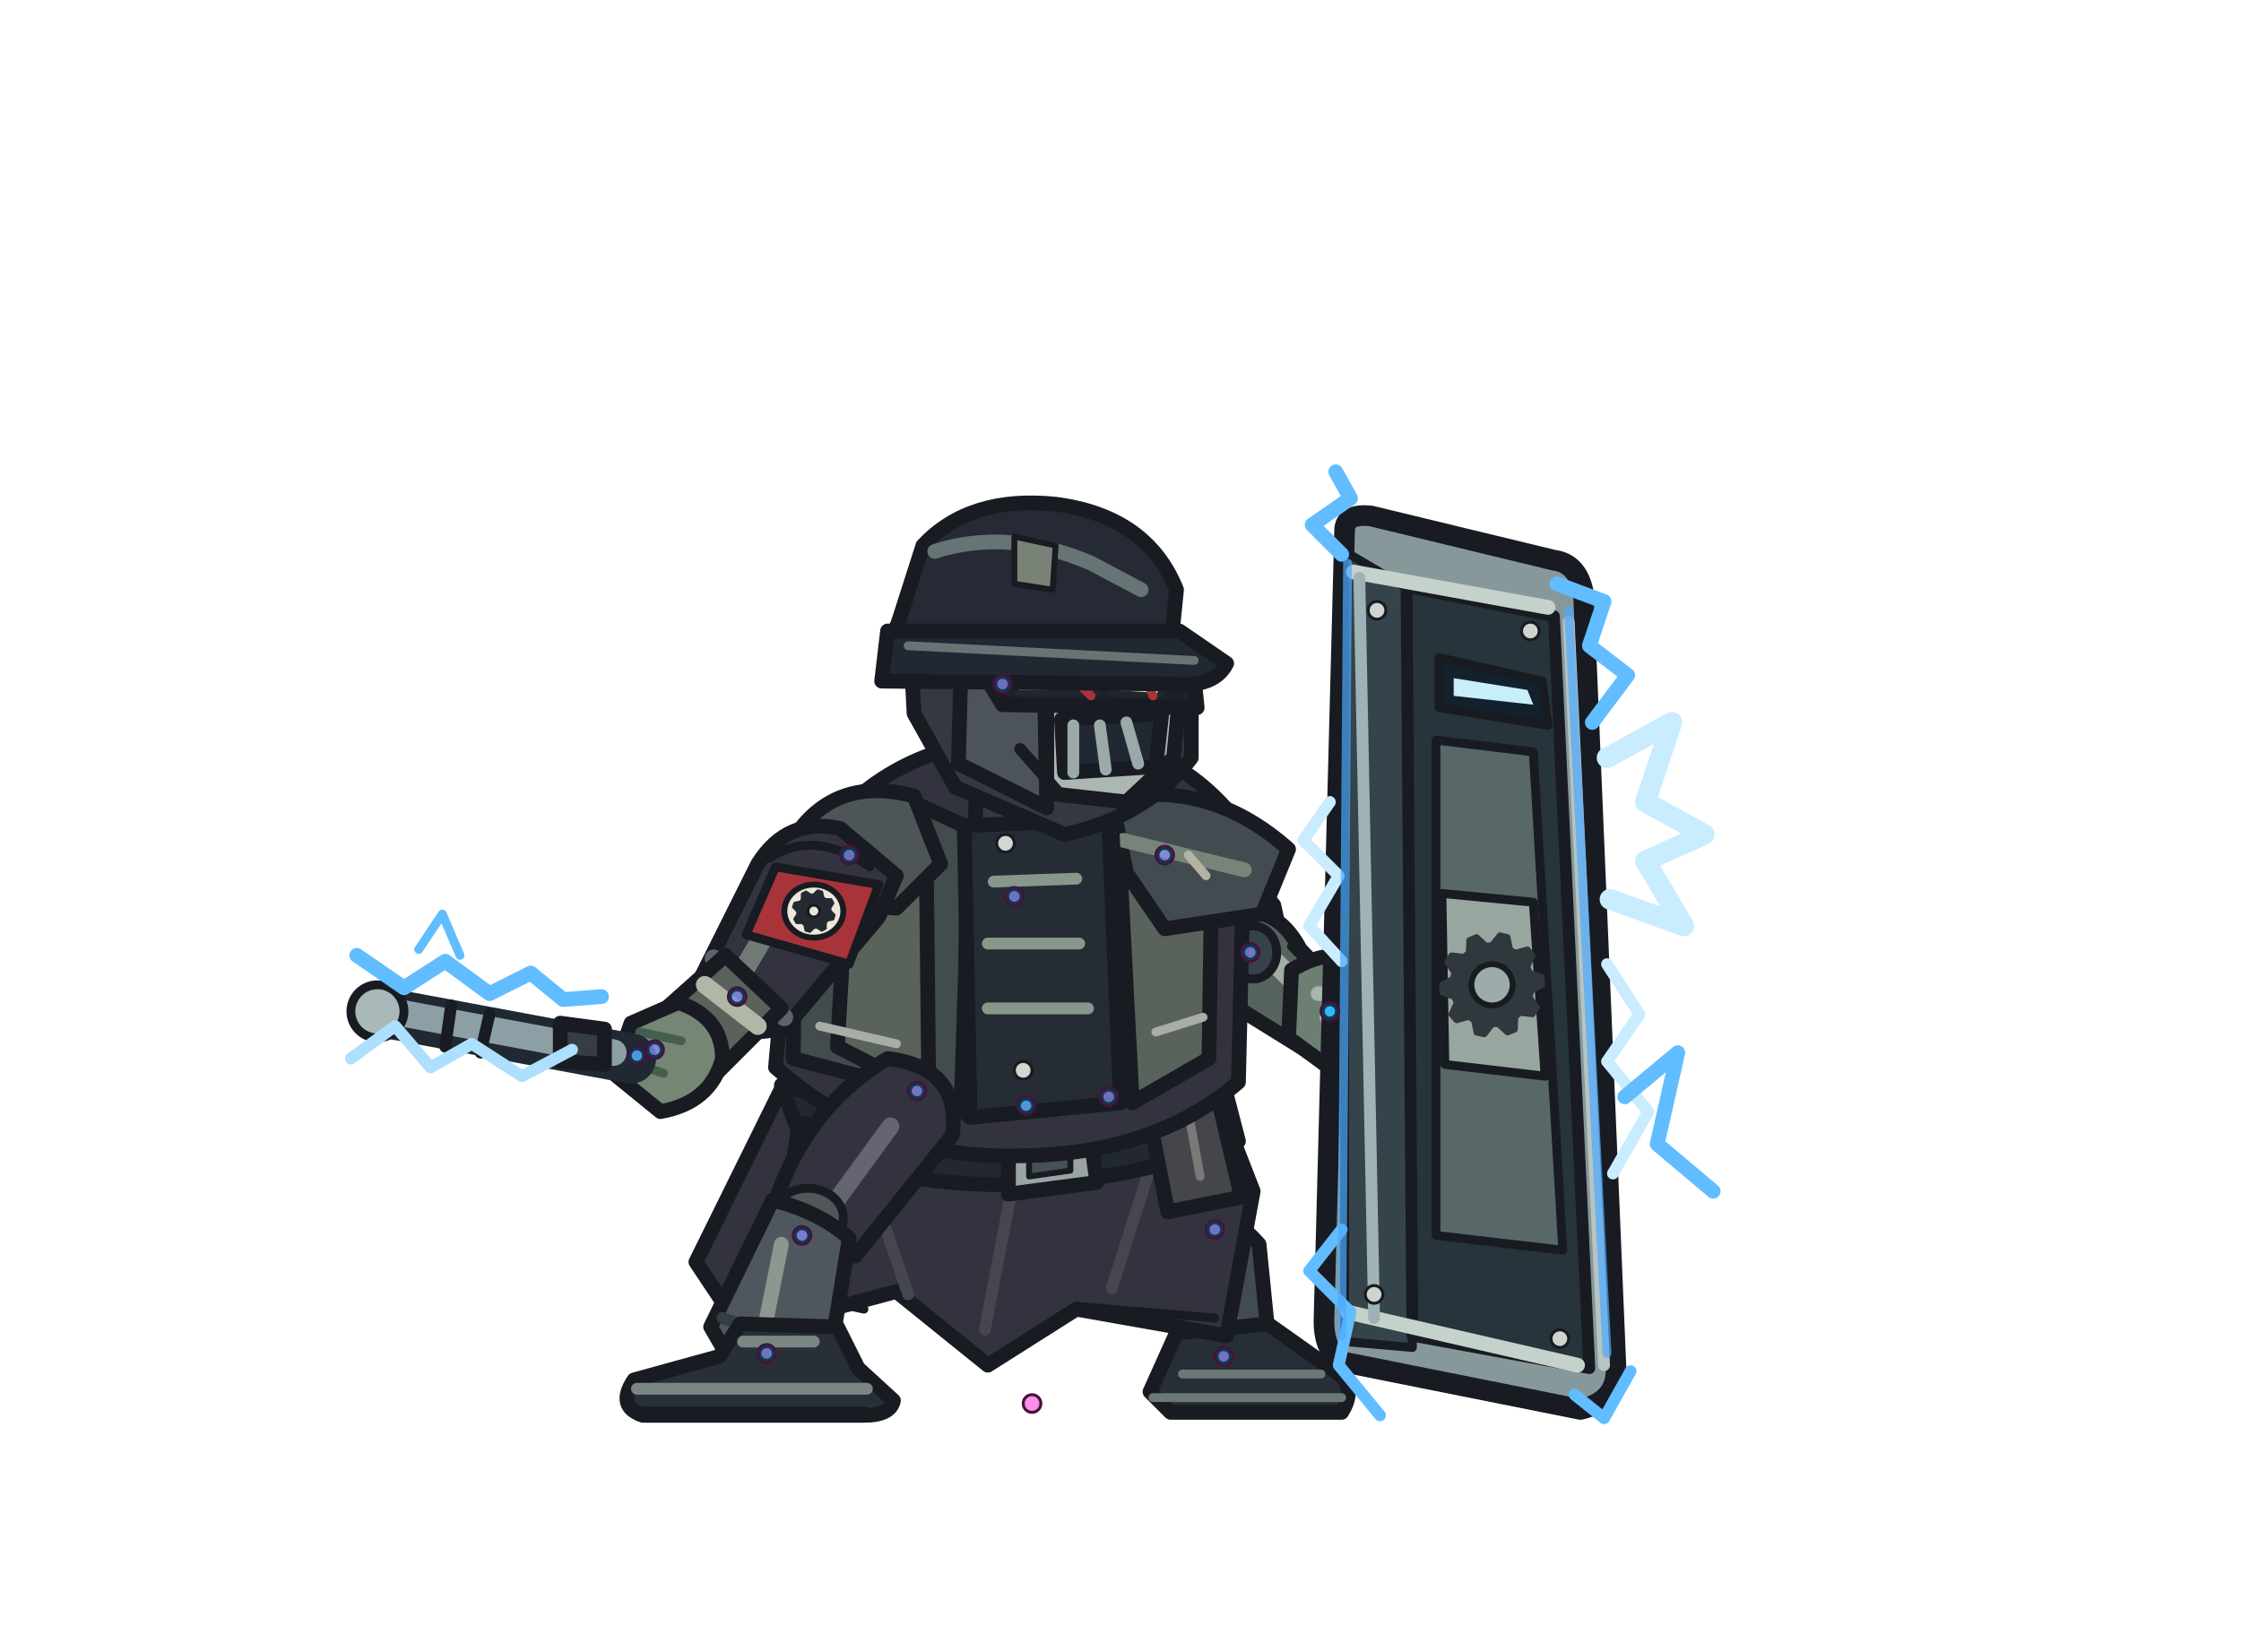
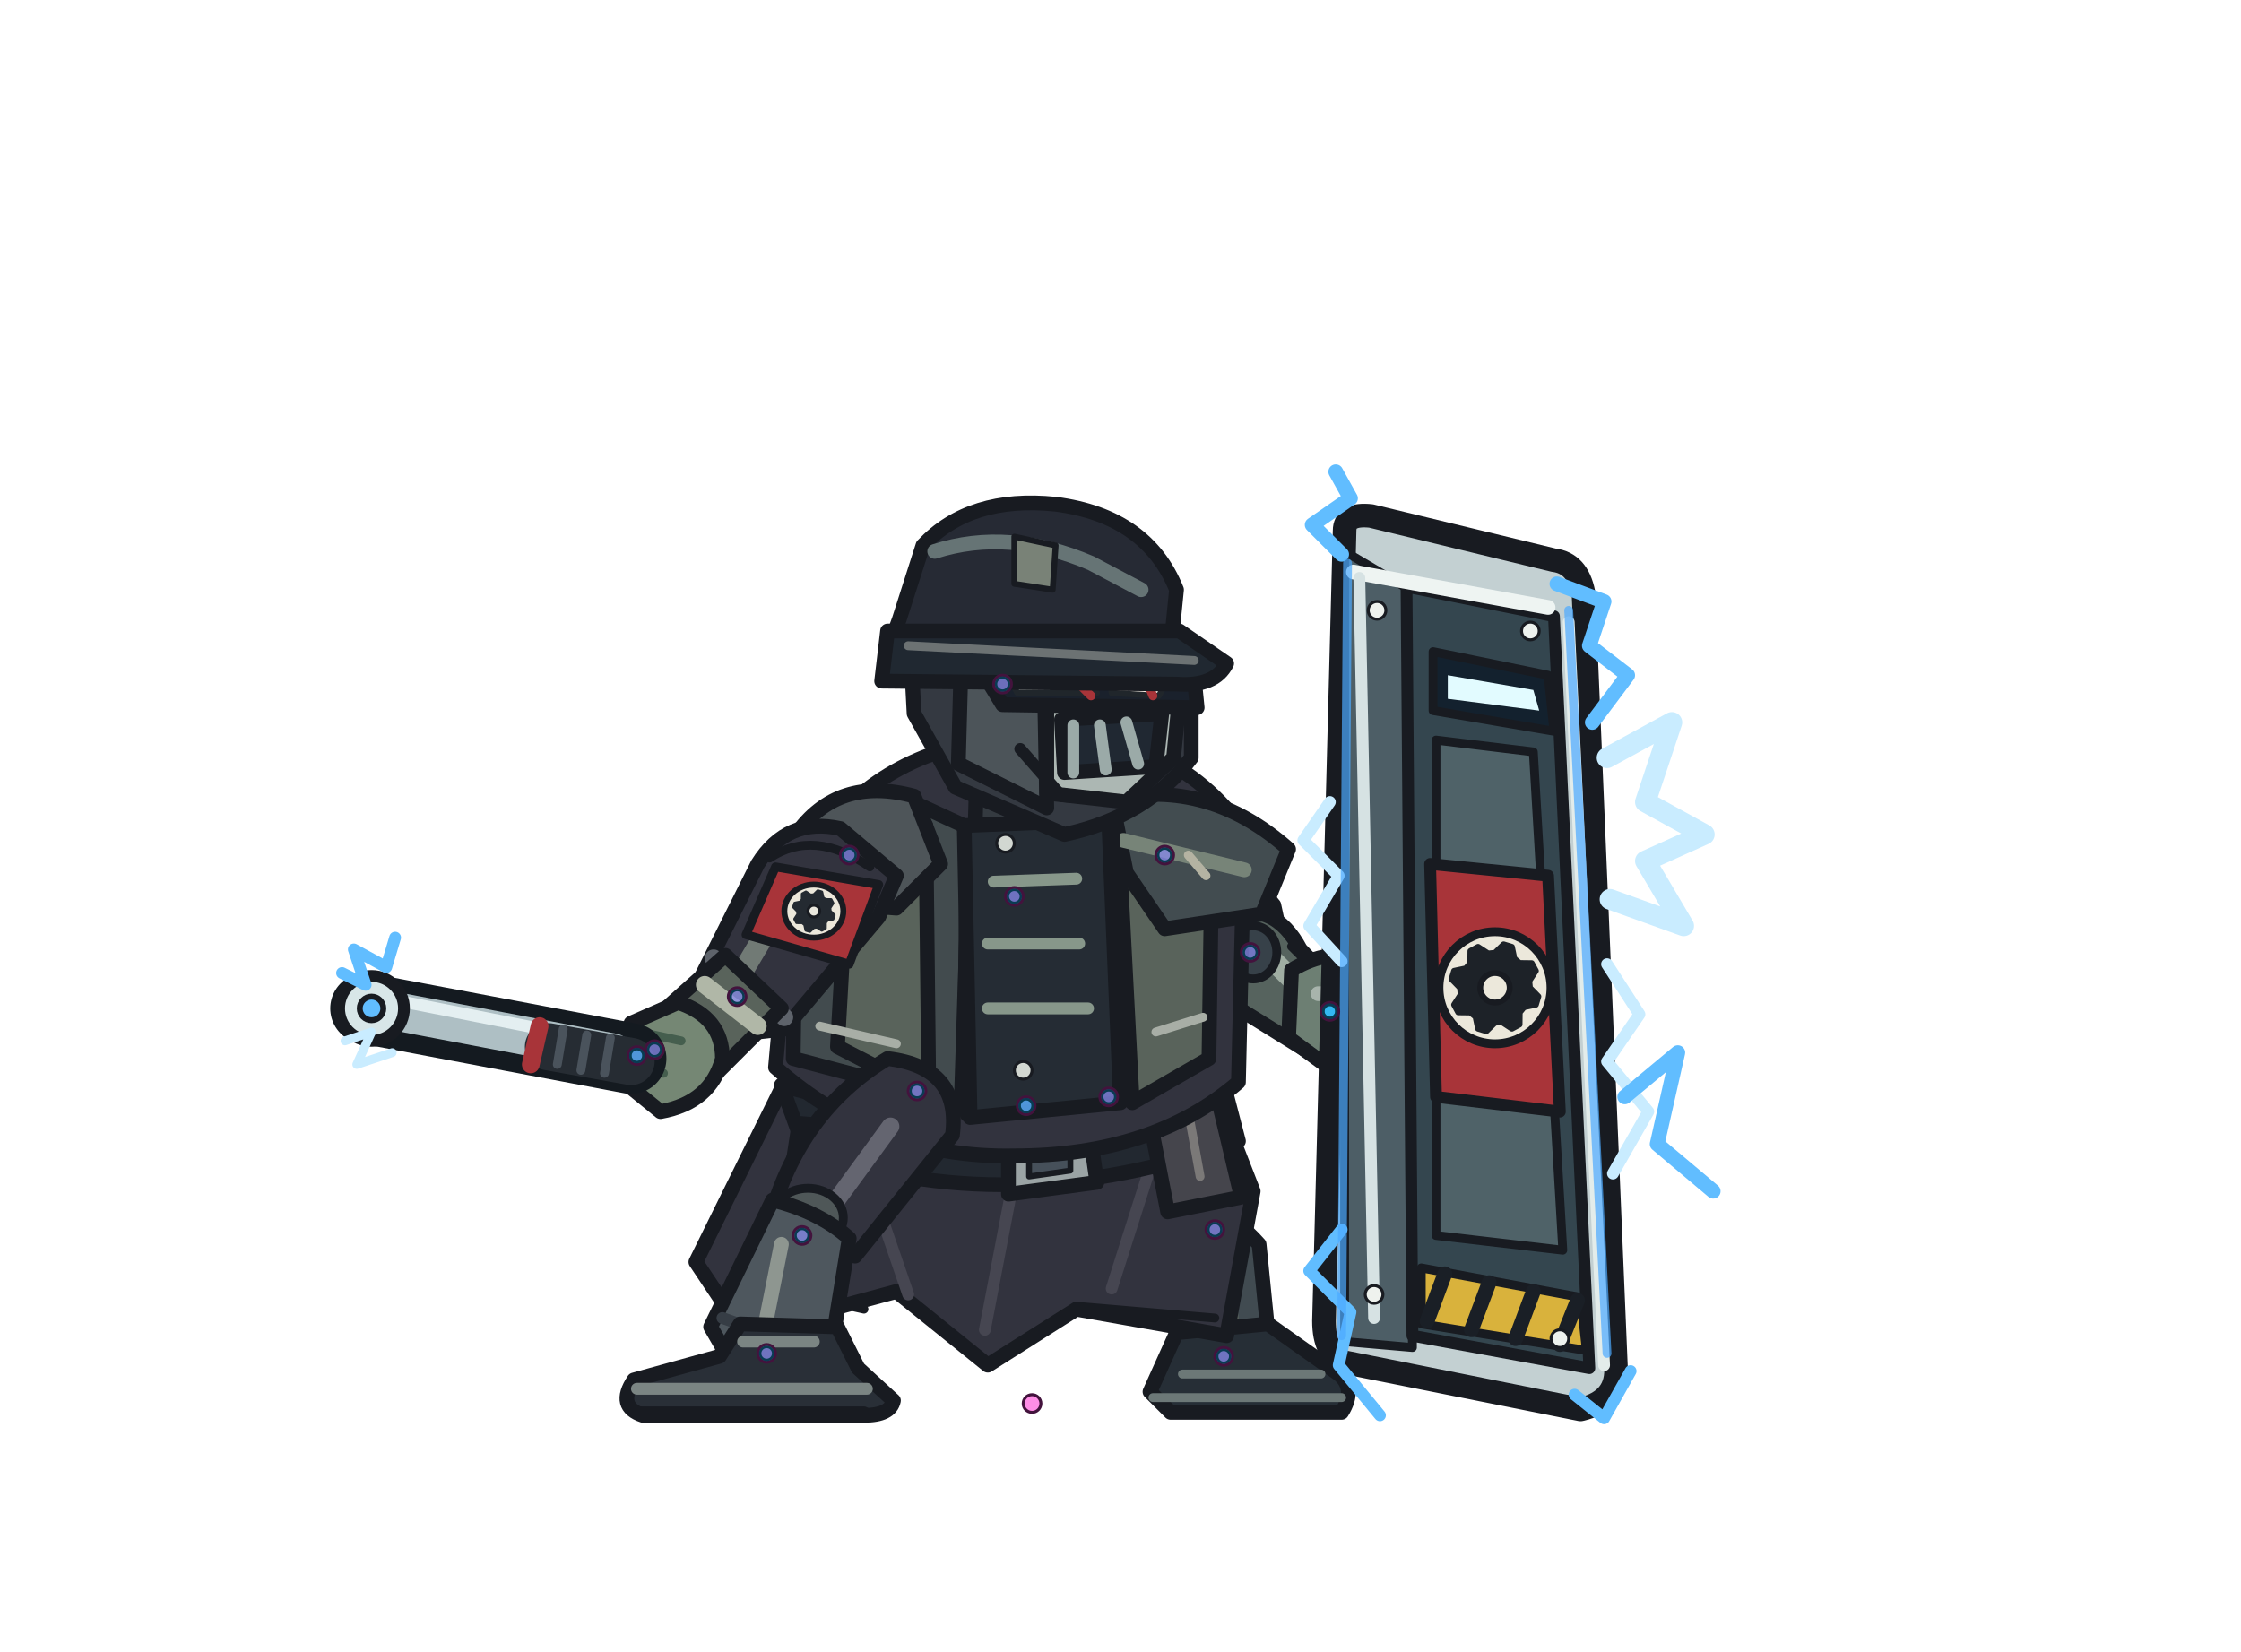
<svg xmlns="http://www.w3.org/2000/svg" width="760mm" height="560mm" viewBox="0 0 760 560" version="1.1">
  <g id="view-shock-warden-side">
    <g id="far-thigh">
      <path d="M 364,365 Q 391,362 407,388 Q 419,401 421,416 L 398,429 Q 382,413 371,400 Z" fill="#343b43" stroke="#181b21" stroke-width="5" stroke-linejoin="round" stroke-linecap="round" />
      <path d="M 381,377 Q 403,393 408,414" fill="none" stroke="#66716d" stroke-width="5" stroke-linejoin="round" stroke-linecap="round" />
    </g>
    <g id="far-shin">
      <path d="M 399,414 Q 412,405 427,422 L 430,452 L 419,465 L 401,455 L 397,430 Z" fill="#414b51" stroke="#181b21" stroke-width="5" stroke-linejoin="round" stroke-linecap="round" />
      <path d="M 415,425 L 418,451" fill="none" stroke="#59635b" stroke-width="5" stroke-linejoin="round" stroke-linecap="round" />
      <circle cx="412" cy="417" r="7" fill="#65706c" stroke="#181b21" stroke-width="2" />
    </g>
    <g id="far-boot">
      <path d="M 399,452 L 430,449 L 454,466 Q 460,471 455,479 L 397,479 L 390,472 Z" fill="#262e36" stroke="#181b21" stroke-width="5" stroke-linejoin="round" stroke-linecap="round" />
      <path d="M 401,466 L 448,466 M 391,474 L 455,474" fill="none" stroke="#6c7877" stroke-width="3" stroke-linejoin="round" stroke-linecap="round" />
    </g>
    <g id="coat-tails">
      <path d="M 275,349 Q 338,370 404,350 L 425,404 L 416,453 L 365,444 L 335,463 L 304,438 L 252,452 L 236,428 Z" fill="#32333e" stroke="#181b21" stroke-width="5" stroke-linejoin="round" stroke-linecap="round" />
      <path d="M 256,441 L 284,369 L 308,439 M 334,451 L 347,383 M 377,437 L 398,371" fill="none" stroke="#464651" stroke-width="4" stroke-linejoin="round" stroke-linecap="round" />
      <path d="M 257,436 L 293,444 M 365,443 L 412,447" fill="none" stroke="#181b21" stroke-width="3" stroke-linejoin="round" stroke-linecap="round" />
    </g>
    <g id="hip-belt">
      <path d="M 265,368 Q 333,389 413,360 L 420,387 Q 342,415 273,390 Z" fill="#222830" stroke="#181b21" stroke-width="5" stroke-linejoin="round" stroke-linecap="round" />
      <path d="M 342,384 L 369,380 L 372,401 L 342,405 Z" fill="#9ba4a5" stroke="#181b21" stroke-width="5" stroke-linejoin="round" stroke-linecap="round" />
      <path d="M 349,390 L 363,387 L 363,397 L 349,399 Z" fill="#46505a" stroke="#181b21" stroke-width="2" stroke-linejoin="round" stroke-linecap="round" />
      <path d="M 271,381 L 297,383 L 292,410 L 267,407 Z" fill="#4b4c50" stroke="#181b21" stroke-width="5" stroke-linejoin="round" stroke-linecap="round" />
      <path d="M 389,375 L 412,368 L 421,406 L 396,411 Z" fill="#45454c" stroke="#181b21" stroke-width="5" stroke-linejoin="round" stroke-linecap="round" />
      <path d="M 281,385 L 286,404 M 403,377 L 407,399" fill="none" stroke="#7b7978" stroke-width="3" stroke-linejoin="round" stroke-linecap="round" />
    </g>
    <g id="shield-upper">
      <path d="M 386,280 Q 400,271 414,285 L 432,307 L 435,321 L 416,335 L 397,314 L 385,298 Z" fill="#262a34" stroke="#181b21" stroke-width="5" stroke-linejoin="round" stroke-linecap="round" />
      <path d="M 399,290 L 418,315" fill="none" stroke="#798277" stroke-width="7" stroke-linejoin="round" stroke-linecap="round" />
      <path d="M 405,302 L 427,317" fill="none" stroke="#181b21" stroke-width="3" stroke-linejoin="round" stroke-linecap="round" />
    </g>
    <g id="shield-forearm">
      <path d="M 416,311 Q 432,305 441,322 L 462,344 L 449,360 L 420,342 Z" fill="#56635e" stroke="#181b21" stroke-width="5" stroke-linejoin="round" stroke-linecap="round" />
      <path d="M 426,320 L 449,343" fill="none" stroke="#a0aea3" stroke-width="7" stroke-linejoin="round" stroke-linecap="round" />
      <path d="M 438,321 L 454,337" fill="none" stroke="#181b21" stroke-width="3" stroke-linejoin="round" stroke-linecap="round" />
      <ellipse cx="425" cy="323" rx="8" ry="9" fill="#374149" stroke="#181b21" stroke-width="3" />
    </g>
    <g id="torso-armor">
      <path d="M 284,277 Q 309,250 352,250 Q 397,247 422,282 L 420,367 Q 391,392 344,392 Q 298,393 263,362 L 268,306 Q 271,286 284,277 Z" fill="#32333e" stroke="#181b21" stroke-width="5" stroke-linejoin="round" stroke-linecap="round" />
      <path d="M 270,290 L 303,269 L 329,281 L 326,374 L 269,359 Z" fill="#424b4e" stroke="#181b21" stroke-width="5" stroke-linejoin="round" stroke-linecap="round" />
      <path d="M 331,270 L 375,268 L 382,371 L 328,378 Z" fill="#343a40" stroke="#181b21" stroke-width="5" stroke-linejoin="round" stroke-linecap="round" />
      <path d="M 379,278 L 411,290 L 410,359 L 384,374 Z" fill="#59635b" stroke="#181b21" stroke-width="5" stroke-linejoin="round" stroke-linecap="round" />
      <path d="M 288,284 L 314,280 L 315,371 L 284,355 Z" fill="#59635b" stroke="#181b21" stroke-width="5" stroke-linejoin="round" stroke-linecap="round" />
      <path d="M 327,280 L 376,278 L 380,374 L 329,379 Z" fill="#252c34" stroke="#181b21" stroke-width="5" stroke-linejoin="round" stroke-linecap="round" />
      <path d="M 270,283 Q 284,263 310,270 L 319,293 L 304,308 L 266,305 Z" fill="#4e5559" stroke="#181b21" stroke-width="5" stroke-linejoin="round" stroke-linecap="round" />
      <path d="M 377,271 Q 410,264 437,288 L 428,310 L 395,315 L 382,296 Z" fill="#424c50" stroke="#181b21" stroke-width="5" stroke-linejoin="round" stroke-linecap="round" />
      <path d="M 381,285 L 422,295" fill="none" stroke="#778478" stroke-width="5" stroke-linejoin="round" stroke-linecap="round" />
    </g>
    <g id="torso-details">
      <path d="M 327,282 L 326,373 M 378,278 L 382,371" fill="none" stroke="#181b21" stroke-width="3" stroke-linejoin="round" stroke-linecap="round" />
      <path d="M 337,299 L 365,298 M 335,320 L 366,320 M 335,342 L 369,342" fill="none" stroke="#87978a" stroke-width="4" stroke-linejoin="round" stroke-linecap="round" />
      <path d="M 278,348 L 304,354 M 392,350 L 408,345" fill="none" stroke="#a8aea6" stroke-width="3" stroke-linejoin="round" stroke-linecap="round" />
      <circle cx="341" cy="286" r="3" fill="#d2d7d1" stroke="#181b21" stroke-width="1" />
      <circle cx="347" cy="363" r="3" fill="#d2d7d1" stroke="#181b21" stroke-width="1" />
      <path d="M 403,290 L 409,297" fill="none" stroke="#b4b3a2" stroke-width="3" stroke-linejoin="round" stroke-linecap="round" />
    </g>
    <g id="near-thigh">
      <path d="M 301,359 Q 326,362 323,385 L 290,426 L 261,414 Q 271,377 301,359 Z" fill="#32333e" stroke="#181b21" stroke-width="5" stroke-linejoin="round" stroke-linecap="round" />
      <path d="M 302,382 L 283,408" fill="none" stroke="#646570" stroke-width="6" stroke-linejoin="round" stroke-linecap="round" />
      <ellipse cx="274" cy="413" rx="12" ry="10" fill="#4f5758" stroke="#181b21" stroke-width="3" />
    </g>
    <g id="near-shin">
      <path d="M 262,407 Q 278,411 288,420 L 281,463 L 252,469 L 241,450 Z" fill="#4e575e" stroke="#181b21" stroke-width="5" stroke-linejoin="round" stroke-linecap="round" />
      <path d="M 265,422 L 258,457" fill="none" stroke="#8e9690" stroke-width="5" stroke-linejoin="round" stroke-linecap="round" />
      <path d="M 245,447 L 276,458" fill="none" stroke="#363d45" stroke-width="4" stroke-linejoin="round" stroke-linecap="round" />
    </g>
    <g id="near-boot">
      <path d="M 251,449 L 284,450 L 291,464 L 303,475 Q 302,480 293,480 L 218,480 Q 209,477 215,468 L 244,460 Z" fill="#292f37" stroke="#181b21" stroke-width="5" stroke-linejoin="round" stroke-linecap="round" />
      <path d="M 216,471 L 294,471 M 252,455 L 276,455" fill="none" stroke="#7b8583" stroke-width="4" stroke-linejoin="round" stroke-linecap="round" />
      <path d="M 216,479 L 293,479" fill="none" stroke="#181b21" stroke-width="4" stroke-linejoin="round" stroke-linecap="round" />
    </g>
    <g id="head">
      <path d="M 308,204 Q 311,182 334,183 L 379,193 L 404,219 L 404,257 Q 389,277 361,283 L 324,267 L 310,242 Z" fill="#343941" stroke="#181b21" stroke-width="5" stroke-linejoin="round" stroke-linecap="round" />
      <path d="M 326,223 L 354,221 L 355,274 L 325,259 Z" fill="#4c5459" stroke="#181b21" stroke-width="5" stroke-linejoin="round" stroke-linecap="round" />
      <path d="M 355,226 L 401,226 L 398,257 L 382,272 L 355,269 Z" fill="#acb7b3" stroke="#181b21" stroke-width="5" stroke-linejoin="round" stroke-linecap="round" />
      <path d="M 360,244 L 394,242 L 392,260 L 361,262 Z" fill="#202832" stroke="#181b21" stroke-width="5" stroke-linejoin="round" stroke-linecap="round" />
      <path d="M 364,246 L 364,262 M 373,246 L 375,261 M 382,245 L 386,259" fill="none" stroke="#9baaa8" stroke-width="4" stroke-linejoin="round" stroke-linecap="round" />
      <path d="M 346,254 L 360,270 L 383,272" fill="none" stroke="#181b21" stroke-width="4" stroke-linejoin="round" stroke-linecap="round" />
    </g>
    <g id="face">
      <path d="M 326,216 L 404,220 L 406,240 L 340,239 Z" fill="#1a212c" stroke="#181b21" stroke-width="5" stroke-linejoin="round" stroke-linecap="round" />
      <path d="M 342,229 L 369,229 L 372,235 L 345,235 Z" fill="#dce1dc" stroke="#20262b" stroke-width="2" stroke-linejoin="round" stroke-linecap="round" />
      <path d="M 376,228 L 397,229 L 393,236 L 377,235 Z" fill="#f0eae1" stroke="#20262b" stroke-width="2" stroke-linejoin="round" stroke-linecap="round" />
      <path d="M 366,232 L 370,236 M 389,231 L 391,236" fill="none" stroke="#a83439" stroke-width="3" stroke-linejoin="round" stroke-linecap="round" />
      <path d="M 330,218 L 402,224" fill="none" stroke="#667275" stroke-width="3" stroke-linejoin="round" stroke-linecap="round" />
    </g>
    <g id="helmet">
      <path d="M 305,210 L 313,185 Q 329,168 358,171 Q 389,175 399,200 L 397,220 L 301,221 Z" fill="#262a34" stroke="#181b21" stroke-width="5" stroke-linejoin="round" stroke-linecap="round" />
      <path d="M 301,214 L 400,214 L 416,225 Q 412,233 399,232 L 299,231 Z" fill="#202831" stroke="#181b21" stroke-width="5" stroke-linejoin="round" stroke-linecap="round" />
      <path d="M 317,187 Q 342,179 370,191 L 387,200" fill="none" stroke="#667475" stroke-width="5" stroke-linejoin="round" stroke-linecap="round" />
      <path d="M 344,182 L 358,185 L 357,200 L 344,198 Z" fill="#798277" stroke="#181b21" stroke-width="2" stroke-linejoin="round" stroke-linecap="round" />
      <path d="M 308,219 L 405,224" fill="none" stroke="#6c7273" stroke-width="3" stroke-linejoin="round" stroke-linecap="round" />
    </g>
    <g id="baton-upper">
      <path d="M 285,281 Q 267,277 257,293 L 237,333 Q 235,341 248,351 L 266,349 L 298,311 L 304,297 Z" fill="#32333e" stroke="#181b21" stroke-width="5" stroke-linejoin="round" stroke-linecap="round" />
      <path d="M 270,299 L 251,331" fill="none" stroke="#717a75" stroke-width="7" stroke-linejoin="round" stroke-linecap="round" />
      <path d="M 242,325 L 266,345" fill="none" stroke="#5e636b" stroke-width="6" stroke-linejoin="round" stroke-linecap="round" />
      <path d="M 261,291 Q 276,281 295,294" fill="none" stroke="#181b21" stroke-width="3" stroke-linejoin="round" stroke-linecap="round" />
    </g>
    <g id="insignia">
      <path d="M 263,294 L 298,300 L 288,327 L 253,317 Z" fill="#a83439" stroke="#181b21" stroke-width="3" stroke-linejoin="round" stroke-linecap="round" />
      <ellipse cx="276" cy="309" rx="10" ry="9" fill="#ece8db" stroke="#181b21" stroke-width="2" />
      <path d="M 276.00,303.47 L 277.37,302.13 L 278.68,302.53 L 279.07,304.40 L 279.91,305.09 L 281.82,305.11 L 282.47,306.32 L 281.42,307.92 L 281.53,309.00 L 282.87,310.37 L 282.47,311.68 L 280.60,312.07 L 279.91,312.91 L 279.89,314.82 L 278.68,315.47 L 277.08,314.42 L 276.00,314.53 L 274.63,315.87 L 273.32,315.47 L 272.93,313.60 L 272.09,312.91 L 270.18,312.89 L 269.53,311.68 L 270.58,310.08 L 270.47,309.00 L 269.13,307.63 L 269.53,306.32 L 271.40,305.93 L 272.09,305.09 L 272.11,303.18 L 273.32,302.53 L 274.92,303.58 Z" fill="#242a31" stroke="#242a31" stroke-width="1" stroke-linejoin="round" stroke-linecap="round" />
      <circle cx="276" cy="309" r="2" fill="#e9e7dd" stroke="#181b21" stroke-width="1" />
    </g>
    <g id="baton-forearm">
      <path d="M 246,324 L 265,342 L 241,366 L 218,349 Z" fill="#59635b" stroke="#181b21" stroke-width="5" stroke-linejoin="round" stroke-linecap="round" />
      <path d="M 239,334 L 257,348" fill="none" stroke="#b0b7a7" stroke-width="6" stroke-linejoin="round" stroke-linecap="round" />
      <path d="M 224,349 L 236,360" fill="none" stroke="#181b21" stroke-width="3" stroke-linejoin="round" stroke-linecap="round" />
    </g>
    <g id="baton-hand">
      <path d="M 230,340 Q 245,345 245,359 Q 241,374 224,377 L 208,364 L 214,347 Z" fill="#758774" stroke="#181b21" stroke-width="5" stroke-linejoin="round" stroke-linecap="round" />
      <path d="M 217,350 L 231,353 M 213,360 L 225,364" fill="none" stroke="#455e4e" stroke-width="3" stroke-linejoin="round" stroke-linecap="round" />
    </g>
    <g id="baton-weapon">
-       <path d="M 214,359 L 128,343" fill="none" stroke="#202931" stroke-width="17" stroke-linejoin="round" stroke-linecap="round" />
-       <path d="M 208,357 L 133,343" fill="none" stroke="#8c9fa5" stroke-width="9" stroke-linejoin="round" stroke-linecap="round" />
-       <path d="M 153,341 L 151,355 M 166,344 L 163,357" fill="none" stroke="#181b21" stroke-width="4" stroke-linejoin="round" stroke-linecap="round" />
-       <circle cx="128" cy="343" r="9" fill="#a9b9ba" stroke="#181b21" stroke-width="3" />
-       <path d="M 190,347 L 205,349 L 205,361 L 190,360 Z" fill="#353d45" stroke="#181b21" stroke-width="5" stroke-linejoin="round" stroke-linecap="round" />
+       <path d="M 214,359 L 124,342" fill="none" stroke="#141a20" stroke-width="24" stroke-linejoin="round" stroke-linecap="round" />
+       <path d="M 208,357 L 129,342" fill="none" stroke="#aebfc4" stroke-width="13" stroke-linejoin="round" stroke-linecap="round" />
+       <path d="M 204,353 L 133,339" fill="none" stroke="#e4eff1" stroke-width="4" stroke-linejoin="round" stroke-linecap="round" />
+       <path d="M 214,360 L 186,355" fill="none" stroke="#262c33" stroke-width="16" stroke-linejoin="round" stroke-linecap="round" />
+       <path d="M 207,352 L 205,364 M 199,351 L 197,363 M 191,349 L 189,361" fill="none" stroke="#4a535c" stroke-width="3" stroke-linejoin="round" stroke-linecap="round" />
+       <path d="M 183,348 L 180,361" fill="none" stroke="#a83439" stroke-width="6" stroke-linejoin="round" stroke-linecap="round" />
+       <circle cx="126" cy="342" r="11" fill="#d8e6e8" stroke="#181b21" stroke-width="4" />
+       <circle cx="126" cy="342" r="4" fill="#61bdff" stroke="#181b21" stroke-width="2" />
    </g>
    <g id="baton-electric">
-       <path d="M 121,324 L 137,335 L 151,326 L 166,337 L 180,330 L 191,339 L 204,338" fill="none" stroke="#61bdff" stroke-width="5" stroke-linejoin="round" stroke-linecap="round" />
-       <path d="M 119,359 L 134,348 L 146,362 L 160,354 L 177,365 L 194,356" fill="none" stroke="#addfff" stroke-width="4" stroke-linejoin="round" stroke-linecap="round" />
-       <path d="M 142,322 L 150,310 L 156,324" fill="none" stroke="#61bdff" stroke-width="3" stroke-linejoin="round" stroke-linecap="round" />
+       <path d="M 116,330 L 124,334 L 120,322 L 131,328 L 134,318" fill="none" stroke="#61bdff" stroke-width="4" stroke-linejoin="round" stroke-linecap="round" />
+       <path d="M 117,353 L 126,350 L 121,361 L 133,357" fill="none" stroke="#c9ecff" stroke-width="3" stroke-linejoin="round" stroke-linecap="round" />
    </g>
    <g id="shield-grip">
      <path d="M 438,329 Q 451,321 463,326 L 473,340 L 467,357 L 452,363 L 437,352 Z" fill="#6d7f73" stroke="#181b21" stroke-width="5" stroke-linejoin="round" stroke-linecap="round" />
      <path d="M 447,337 L 469,337 M 450,345 L 470,345" fill="none" stroke="#a8b4ac" stroke-width="5" stroke-linejoin="round" stroke-linecap="round" />
      <path d="M 456,328 L 461,350" fill="none" stroke="#181b21" stroke-width="3" stroke-linejoin="round" stroke-linecap="round" />
    </g>
    <g id="shield-main">
-       <path d="M 456,180 Q 456,174 465,175 L 527,190 Q 535,191 537,201 L 548,463 Q 549,475 536,478 L 456,462 Q 449,459 449,448 Z" fill="#87989b" stroke="#181b21" stroke-width="7" stroke-linejoin="round" stroke-linecap="round" />
-       <path d="M 456,187 L 478,200 L 479,457 L 456,455 Z" fill="#35434a" stroke="#181b21" stroke-width="3" stroke-linejoin="round" stroke-linecap="round" />
-       <path d="M 477,199 L 527,209 L 539,464 L 479,453 Z" fill="#27343b" stroke="#181b21" stroke-width="4" stroke-linejoin="round" stroke-linecap="round" />
-       <path d="M 487,251 L 520,255 L 530,424 L 487,419 Z" fill="#586767" stroke="#181b21" stroke-width="3" stroke-linejoin="round" stroke-linecap="round" />
-       <path d="M 459,194 L 525,206 M 457,445 L 535,463" fill="none" stroke="#c5d1cb" stroke-width="5" stroke-linejoin="round" stroke-linecap="round" />
-       <path d="M 461,196 L 466,447" fill="none" stroke="#9fb2b5" stroke-width="4" stroke-linejoin="round" stroke-linecap="round" />
-       <path d="M 532,211 L 544,463" fill="none" stroke="#b7c4c0" stroke-width="4" stroke-linejoin="round" stroke-linecap="round" />
-       <circle cx="467" cy="207" r="3" fill="#ced4d0" stroke="#181b21" stroke-width="1" />
-       <circle cx="519" cy="214" r="3" fill="#ced4d0" stroke="#181b21" stroke-width="1" />
-       <circle cx="466" cy="439" r="3" fill="#ced4d0" stroke="#181b21" stroke-width="1" />
-       <circle cx="529" cy="454" r="3" fill="#ced4d0" stroke="#181b21" stroke-width="1" />
+       <path d="M 456,180 Q 456,174 465,175 L 527,190 Q 535,191 537,201 L 548,463 Q 549,475 536,478 L 456,462 Q 449,459 449,448 Z" fill="#c3d0d2" stroke="#181b21" stroke-width="8" stroke-linejoin="round" stroke-linecap="round" />
+       <path d="M 456,187 L 478,200 L 479,457 L 456,455 Z" fill="#4d5e66" stroke="#181b21" stroke-width="3" stroke-linejoin="round" stroke-linecap="round" />
+       <path d="M 477,199 L 527,209 L 539,464 L 479,453 Z" fill="#34464f" stroke="#181b21" stroke-width="4" stroke-linejoin="round" stroke-linecap="round" />
+       <path d="M 487,251 L 520,255 L 530,424 L 487,419 Z" fill="#4f6268" stroke="#181b21" stroke-width="3" stroke-linejoin="round" stroke-linecap="round" />
+       <path d="M 482,430 L 536,440 L 538,458 L 482,449 Z" fill="#d9b23c" stroke="#181b21" stroke-width="3" stroke-linejoin="round" stroke-linecap="round" />
+       <path d="M 490,432 L 484,448 M 505,435 L 499,451 M 520,438 L 514,454 M 535,441 L 529,456" fill="none" stroke="#1a1f26" stroke-width="5" stroke-linejoin="round" stroke-linecap="round" />
+       <path d="M 459,194 L 525,206" fill="none" stroke="#eef4f2" stroke-width="5" stroke-linejoin="round" stroke-linecap="round" />
+       <path d="M 461,196 L 466,447" fill="none" stroke="#d6e2e3" stroke-width="4" stroke-linejoin="round" stroke-linecap="round" />
+       <path d="M 532,211 L 544,463" fill="none" stroke="#e3ecea" stroke-width="4" stroke-linejoin="round" stroke-linecap="round" />
+       <circle cx="467" cy="207" r="3" fill="#eef2ee" stroke="#181b21" stroke-width="1" />
+       <circle cx="519" cy="214" r="3" fill="#eef2ee" stroke="#181b21" stroke-width="1" />
+       <circle cx="466" cy="439" r="3" fill="#eef2ee" stroke="#181b21" stroke-width="1" />
+       <circle cx="529" cy="454" r="3" fill="#eef2ee" stroke="#181b21" stroke-width="1" />
    </g>
    <g id="shield-viewport">
-       <path d="M 488,223 L 523,231 L 525,246 L 488,240 Z" fill="#13212e" stroke="#181b21" stroke-width="3" stroke-linejoin="round" stroke-linecap="round" />
-       <path d="M 493,230 L 518,234 L 520,239 L 493,236 Z" fill="#c7eff9" stroke="none" stroke-width="0" stroke-linejoin="round" stroke-linecap="round" />
+       <path d="M 486,221 L 525,229 L 527,248 L 486,241 Z" fill="#13212e" stroke="#181b21" stroke-width="3" stroke-linejoin="round" stroke-linecap="round" />
+       <path d="M 491,229 L 520,234 L 522,241 L 491,237 Z" fill="#e2fbff" stroke="none" stroke-width="0" stroke-linejoin="round" stroke-linecap="round" />
    </g>
    <g id="shield-emblem">
-       <path d="M 489,303 L 520,306 L 524,365 L 490,361 Z" fill="#98a6a0" stroke="#181b21" stroke-width="3" stroke-linejoin="round" stroke-linecap="round" />
-       <path d="M 506.00,320.57 L 508.66,317.21 L 511.25,317.83 L 512.10,322.03 L 513.89,323.13 L 518.02,321.98 L 519.75,324.01 L 517.97,327.90 L 518.77,329.85 L 522.79,331.34 L 523.00,334.00 L 519.26,336.10 L 518.77,338.15 L 521.15,341.72 L 519.75,343.99 L 515.50,343.50 L 513.89,344.87 L 513.72,349.15 L 511.25,350.17 L 508.10,347.26 L 506.00,347.43 L 503.34,350.79 L 500.75,350.17 L 499.90,345.97 L 498.11,344.87 L 493.98,346.02 L 492.25,343.99 L 494.03,340.10 L 493.23,338.15 L 489.21,336.66 L 489.00,334.00 L 492.74,331.90 L 493.23,329.85 L 490.85,326.28 L 492.25,324.01 L 496.50,324.50 L 498.11,323.13 L 498.28,318.85 L 500.75,317.83 L 503.90,320.74 Z" fill="#30383e" stroke="#30383e" stroke-width="2" stroke-linejoin="round" stroke-linecap="round" />
-       <circle cx="506" cy="334" r="7" fill="#9dacaa" stroke="#181b21" stroke-width="2" />
+       <path d="M 485,293 L 525,297 L 529,377 L 487,372 Z" fill="#a83439" stroke="#181b21" stroke-width="4" stroke-linejoin="round" stroke-linecap="round" />
+       <circle cx="507" cy="335" r="19" fill="#ece8db" stroke="#181b21" stroke-width="3" />
+       <path d="M 507.00,323.15 L 509.93,320.29 L 512.74,321.14 L 513.58,325.15 L 515.38,326.62 L 519.47,326.67 L 520.86,329.26 L 518.62,332.69 L 518.85,335.00 L 521.71,337.93 L 520.86,340.74 L 516.85,341.58 L 515.38,343.38 L 515.33,347.47 L 512.74,348.86 L 509.31,346.62 L 507.00,346.85 L 504.07,349.71 L 501.26,348.86 L 500.42,344.85 L 498.62,343.38 L 494.53,343.33 L 493.14,340.74 L 495.38,337.31 L 495.15,335.00 L 492.29,332.07 L 493.14,329.26 L 497.15,328.42 L 498.62,326.62 L 498.67,322.53 L 501.26,321.14 L 504.69,323.38 Z" fill="#1d2228" stroke="#1d2228" stroke-width="2" stroke-linejoin="round" stroke-linecap="round" />
+       <circle cx="507" cy="335" r="5" fill="#ece8db" stroke="#181b21" stroke-width="2" />
    </g>
    <g id="shield-electric">
      <path d="M 455,188 L 445,178 L 458,169 L 453,160 M 528,198 L 544,204 L 539,219 L 552,229 L 540,245" fill="none" stroke="#61bdff" stroke-width="5" stroke-linejoin="round" stroke-linecap="round" />
      <path d="M 451,272 L 442,285 L 454,297 L 444,314 L 455,326 M 545,327 L 556,344 L 545,360 L 559,377 L 547,398" fill="none" stroke="#c9ecff" stroke-width="4" stroke-linejoin="round" stroke-linecap="round" />
      <path d="M 455,417 L 444,431 L 458,445 L 454,463 L 468,480 M 534,473 L 544,481 L 553,465" fill="none" stroke="#61bdff" stroke-width="4" stroke-linejoin="round" stroke-linecap="round" />
      <path d="M 457,191 L 455,453 M 532,207 L 545,459" fill="none" stroke="#4caaff" stroke-width="3" stroke-linejoin="round" stroke-linecap="round" opacity="0.7" />
    </g>
    <g id="shield-impact">
      <path d="M 545,257 L 567,245 L 558,272 L 578,283 L 558,292 L 571,314 L 546,305" fill="none" stroke="#c9ecff" stroke-width="7" stroke-linejoin="round" stroke-linecap="round" />
      <path d="M 551,372 L 569,357 L 562,388 L 581,404" fill="none" stroke="#61bdff" stroke-width="5" stroke-linejoin="round" stroke-linecap="round" />
    </g>
    <g id="joint-markers" style="display:none">
      <circle id="joint-hips" data-rig-joint="hips" cx="348" cy="375" r="3" fill="#ff3eb5" />
      <circle id="joint-torso" data-rig-joint="torso" cx="344" cy="304" r="3" fill="#ff3eb5" />
      <circle id="joint-head" data-rig-joint="head" cx="340" cy="232" r="3" fill="#ff3eb5" />
      <circle id="joint-far_thigh" data-rig-joint="far_thigh" cx="376" cy="372" r="3" fill="#ff3eb5" />
      <circle id="joint-far_shin" data-rig-joint="far_shin" cx="412" cy="417" r="3" fill="#ff3eb5" />
      <circle id="joint-far_boot" data-rig-joint="far_boot" cx="415" cy="460" r="3" fill="#ff3eb5" />
      <circle id="joint-near_thigh" data-rig-joint="near_thigh" cx="311" cy="370" r="3" fill="#ff3eb5" />
      <circle id="joint-near_shin" data-rig-joint="near_shin" cx="272" cy="419" r="3" fill="#ff3eb5" />
      <circle id="joint-near_boot" data-rig-joint="near_boot" cx="260" cy="459" r="3" fill="#ff3eb5" />
      <circle id="joint-shield_upper" data-rig-joint="shield_upper" cx="395" cy="290" r="3" fill="#ff3eb5" />
      <circle id="joint-shield_forearm" data-rig-joint="shield_forearm" cx="424" cy="323" r="3" fill="#ff3eb5" />
      <circle id="joint-shield" data-rig-joint="shield" cx="451" cy="343" r="3" fill="#ff3eb5" />
      <circle id="joint-baton_upper" data-rig-joint="baton_upper" cx="288" cy="290" r="3" fill="#ff3eb5" />
      <circle id="joint-baton_forearm" data-rig-joint="baton_forearm" cx="250" cy="338" r="3" fill="#ff3eb5" />
      <circle id="joint-baton_hand" data-rig-joint="baton_hand" cx="222" cy="356" r="3" fill="#ff3eb5" />
      <circle id="joint-baton" data-rig-joint="baton" cx="216" cy="358" r="3" fill="#ff3eb5" />
    </g>
  </g>
  <g id="ambition-rig-markers" data-rig-editor-layer="true">
    <g id="ambition-rig-markers-side" data-rig-view="side">
      <circle id="ambition-rig-side-joint-baton_forearm_pivot" data-rig-joint="baton_forearm_pivot" cx="250" cy="338" r="3" fill="#ff3bd4" fill-opacity="0.58" stroke="#43133d" stroke-width="1" />
      <circle id="ambition-rig-side-joint-baton_hand_pivot" data-rig-joint="baton_hand_pivot" cx="222" cy="356" r="3" fill="#ff3bd4" fill-opacity="0.58" stroke="#43133d" stroke-width="1" />
      <circle id="ambition-rig-side-joint-baton_pivot" data-rig-joint="baton_pivot" cx="216" cy="358" r="3" fill="#ff3bd4" fill-opacity="0.58" stroke="#43133d" stroke-width="1" />
      <circle id="ambition-rig-side-joint-baton_upper_pivot" data-rig-joint="baton_upper_pivot" cx="288" cy="290" r="3" fill="#ff3bd4" fill-opacity="0.58" stroke="#43133d" stroke-width="1" />
      <circle id="ambition-rig-side-joint-far_boot_pivot" data-rig-joint="far_boot_pivot" cx="415" cy="460" r="3" fill="#ff3bd4" fill-opacity="0.58" stroke="#43133d" stroke-width="1" />
      <circle id="ambition-rig-side-joint-far_shin_pivot" data-rig-joint="far_shin_pivot" cx="412" cy="417" r="3" fill="#ff3bd4" fill-opacity="0.58" stroke="#43133d" stroke-width="1" />
      <circle id="ambition-rig-side-joint-far_thigh_pivot" data-rig-joint="far_thigh_pivot" cx="376" cy="372" r="3" fill="#ff3bd4" fill-opacity="0.58" stroke="#43133d" stroke-width="1" />
      <circle id="ambition-rig-side-joint-hips_pivot" data-rig-joint="hips_pivot" cx="348" cy="375" r="3" fill="#ff3bd4" fill-opacity="0.58" stroke="#43133d" stroke-width="1" />
      <circle id="ambition-rig-side-joint-near_boot_pivot" data-rig-joint="near_boot_pivot" cx="260" cy="459" r="3" fill="#ff3bd4" fill-opacity="0.58" stroke="#43133d" stroke-width="1" />
      <circle id="ambition-rig-side-joint-near_shin_pivot" data-rig-joint="near_shin_pivot" cx="272" cy="419" r="3" fill="#ff3bd4" fill-opacity="0.58" stroke="#43133d" stroke-width="1" />
      <circle id="ambition-rig-side-joint-near_thigh_pivot" data-rig-joint="near_thigh_pivot" cx="311" cy="370" r="3" fill="#ff3bd4" fill-opacity="0.58" stroke="#43133d" stroke-width="1" />
      <circle id="ambition-rig-side-joint-neck" data-rig-joint="neck" cx="340" cy="232" r="3" fill="#ff3bd4" fill-opacity="0.58" stroke="#43133d" stroke-width="1" />
      <circle id="ambition-rig-side-joint-rig_root" data-rig-joint="rig_root" cx="350" cy="476" r="3" fill="#ff3bd4" fill-opacity="0.58" stroke="#43133d" stroke-width="1" />
      <circle id="ambition-rig-side-joint-shield_forearm_pivot" data-rig-joint="shield_forearm_pivot" cx="424" cy="323" r="3" fill="#ff3bd4" fill-opacity="0.58" stroke="#43133d" stroke-width="1" />
      <circle id="ambition-rig-side-joint-shield_pivot" data-rig-joint="shield_pivot" cx="451" cy="343" r="3" fill="#ff3bd4" fill-opacity="0.58" stroke="#43133d" stroke-width="1" />
      <circle id="ambition-rig-side-joint-shield_upper_pivot" data-rig-joint="shield_upper_pivot" cx="395" cy="290" r="3" fill="#ff3bd4" fill-opacity="0.58" stroke="#43133d" stroke-width="1" />
      <circle id="ambition-rig-side-joint-waist" data-rig-joint="waist" cx="344" cy="304" r="3" fill="#ff3bd4" fill-opacity="0.58" stroke="#43133d" stroke-width="1" />
      <circle id="ambition-rig-side-bind-coat_tails" data-rig-bind-pivot="coat_tails" cx="348" cy="375" r="2.2" fill="#28c8ff" fill-opacity="0.42" stroke="#093b52" stroke-width="0.8" />
      <circle id="ambition-rig-side-bind-far_thigh" data-rig-bind-pivot="far_thigh" cx="376" cy="372" r="2.2" fill="#28c8ff" fill-opacity="0.42" stroke="#093b52" stroke-width="0.8" />
      <circle id="ambition-rig-side-bind-far_shin" data-rig-bind-pivot="far_shin" cx="412" cy="417" r="2.2" fill="#28c8ff" fill-opacity="0.42" stroke="#093b52" stroke-width="0.8" />
      <circle id="ambition-rig-side-bind-far_boot" data-rig-bind-pivot="far_boot" cx="415" cy="460" r="2.2" fill="#28c8ff" fill-opacity="0.42" stroke="#093b52" stroke-width="0.8" />
      <circle id="ambition-rig-side-bind-hip_belt" data-rig-bind-pivot="hip_belt" cx="348" cy="375" r="2.2" fill="#28c8ff" fill-opacity="0.42" stroke="#093b52" stroke-width="0.8" />
      <circle id="ambition-rig-side-bind-shield_upper" data-rig-bind-pivot="shield_upper" cx="395" cy="290" r="2.2" fill="#28c8ff" fill-opacity="0.42" stroke="#093b52" stroke-width="0.8" />
      <circle id="ambition-rig-side-bind-shield_forearm" data-rig-bind-pivot="shield_forearm" cx="424" cy="323" r="2.2" fill="#28c8ff" fill-opacity="0.42" stroke="#093b52" stroke-width="0.8" />
      <circle id="ambition-rig-side-bind-torso" data-rig-bind-pivot="torso" cx="344" cy="304" r="2.2" fill="#28c8ff" fill-opacity="0.42" stroke="#093b52" stroke-width="0.8" />
      <circle id="ambition-rig-side-bind-near_thigh" data-rig-bind-pivot="near_thigh" cx="311" cy="370" r="2.2" fill="#28c8ff" fill-opacity="0.42" stroke="#093b52" stroke-width="0.8" />
      <circle id="ambition-rig-side-bind-near_shin" data-rig-bind-pivot="near_shin" cx="272" cy="419" r="2.2" fill="#28c8ff" fill-opacity="0.42" stroke="#093b52" stroke-width="0.8" />
      <circle id="ambition-rig-side-bind-near_boot" data-rig-bind-pivot="near_boot" cx="260" cy="459" r="2.2" fill="#28c8ff" fill-opacity="0.42" stroke="#093b52" stroke-width="0.8" />
      <circle id="ambition-rig-side-bind-head" data-rig-bind-pivot="head" cx="340" cy="232" r="2.2" fill="#28c8ff" fill-opacity="0.42" stroke="#093b52" stroke-width="0.8" />
      <circle id="ambition-rig-side-bind-baton_upper" data-rig-bind-pivot="baton_upper" cx="288" cy="290" r="2.2" fill="#28c8ff" fill-opacity="0.42" stroke="#093b52" stroke-width="0.8" />
      <circle id="ambition-rig-side-bind-baton_forearm" data-rig-bind-pivot="baton_forearm" cx="250" cy="338" r="2.2" fill="#28c8ff" fill-opacity="0.42" stroke="#093b52" stroke-width="0.8" />
      <circle id="ambition-rig-side-bind-baton_hand" data-rig-bind-pivot="baton_hand" cx="222" cy="356" r="2.2" fill="#28c8ff" fill-opacity="0.42" stroke="#093b52" stroke-width="0.8" />
      <circle id="ambition-rig-side-bind-baton" data-rig-bind-pivot="baton" cx="216" cy="358" r="2.2" fill="#28c8ff" fill-opacity="0.42" stroke="#093b52" stroke-width="0.8" />
      <circle id="ambition-rig-side-bind-baton_electric" data-rig-bind-pivot="baton_electric" cx="216" cy="358" r="2.2" fill="#28c8ff" fill-opacity="0.42" stroke="#093b52" stroke-width="0.8" />
      <circle id="ambition-rig-side-bind-shield_grip" data-rig-bind-pivot="shield_grip" cx="451" cy="343" r="2.2" fill="#28c8ff" fill-opacity="0.42" stroke="#093b52" stroke-width="0.8" />
      <circle id="ambition-rig-side-bind-shield" data-rig-bind-pivot="shield" cx="451" cy="343" r="2.2" fill="#28c8ff" fill-opacity="0.42" stroke="#093b52" stroke-width="0.8" />
      <circle id="ambition-rig-side-bind-shield_electric" data-rig-bind-pivot="shield_electric" cx="451" cy="343" r="2.2" fill="#28c8ff" fill-opacity="0.42" stroke="#093b52" stroke-width="0.8" />
      <circle id="ambition-rig-side-bind-shield_impact" data-rig-bind-pivot="shield_impact" cx="451" cy="343" r="2.2" fill="#28c8ff" fill-opacity="0.42" stroke="#093b52" stroke-width="0.8" />
    </g>
  </g>
</svg>
